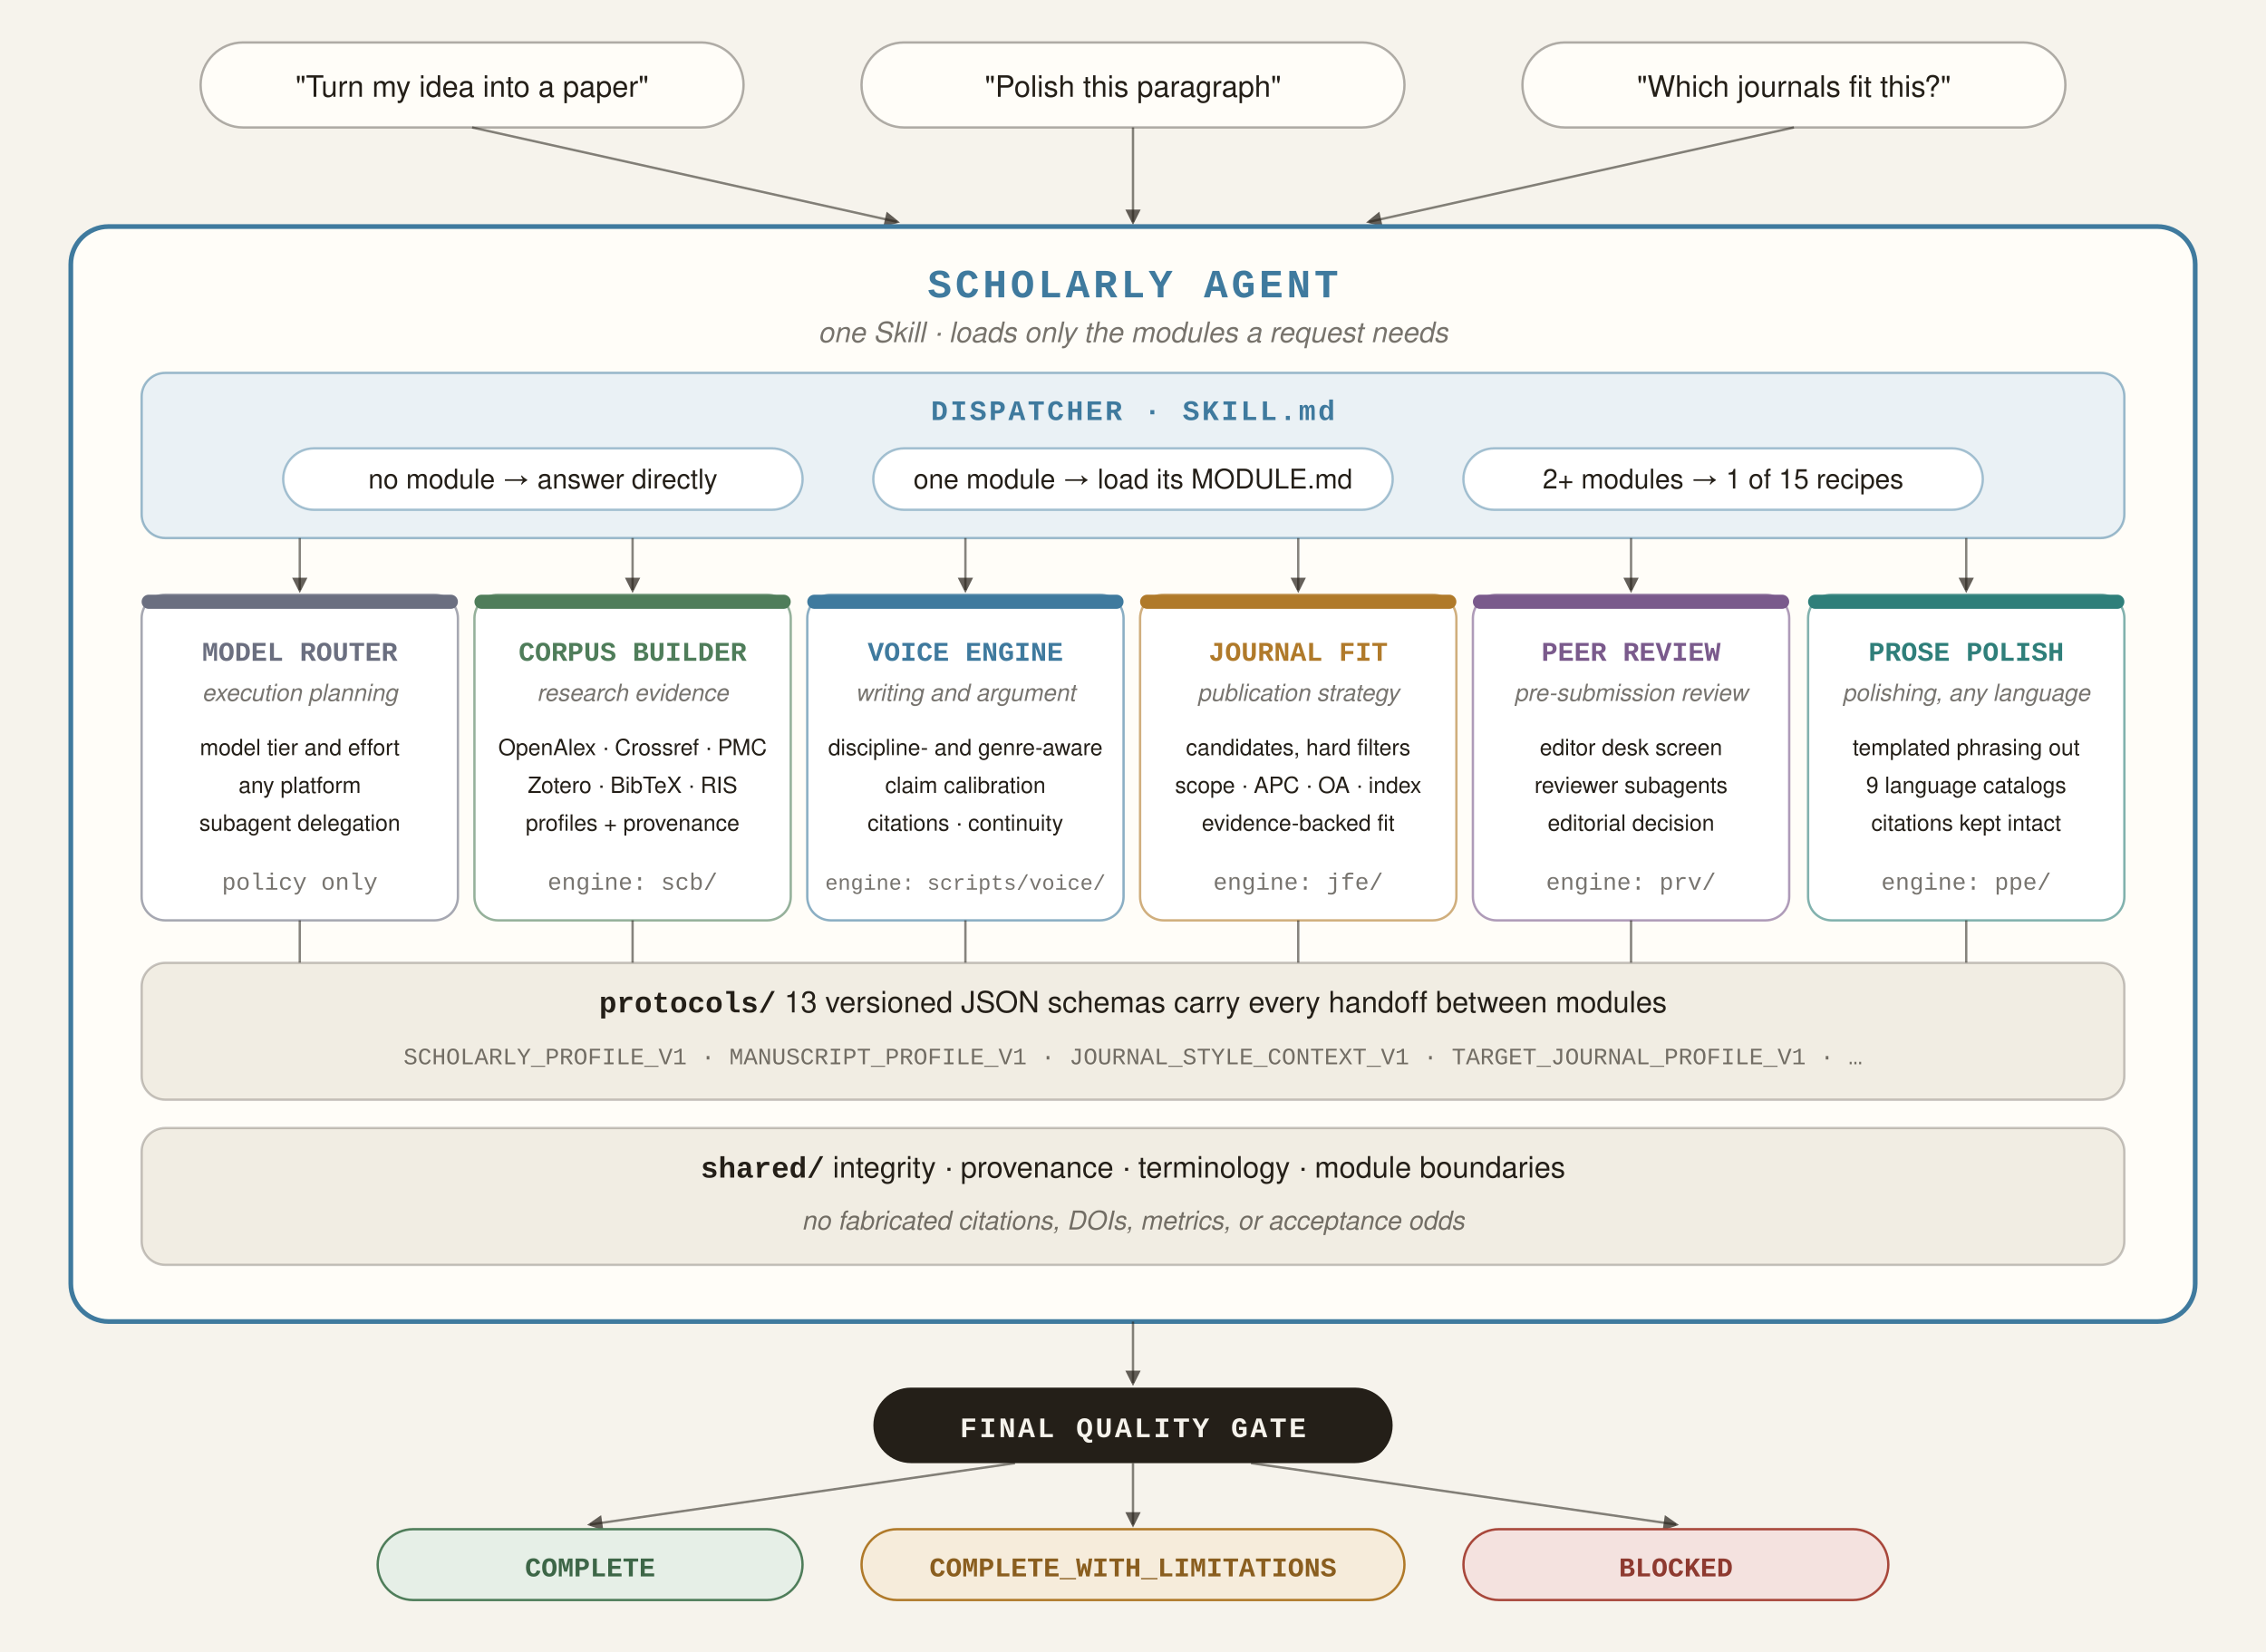
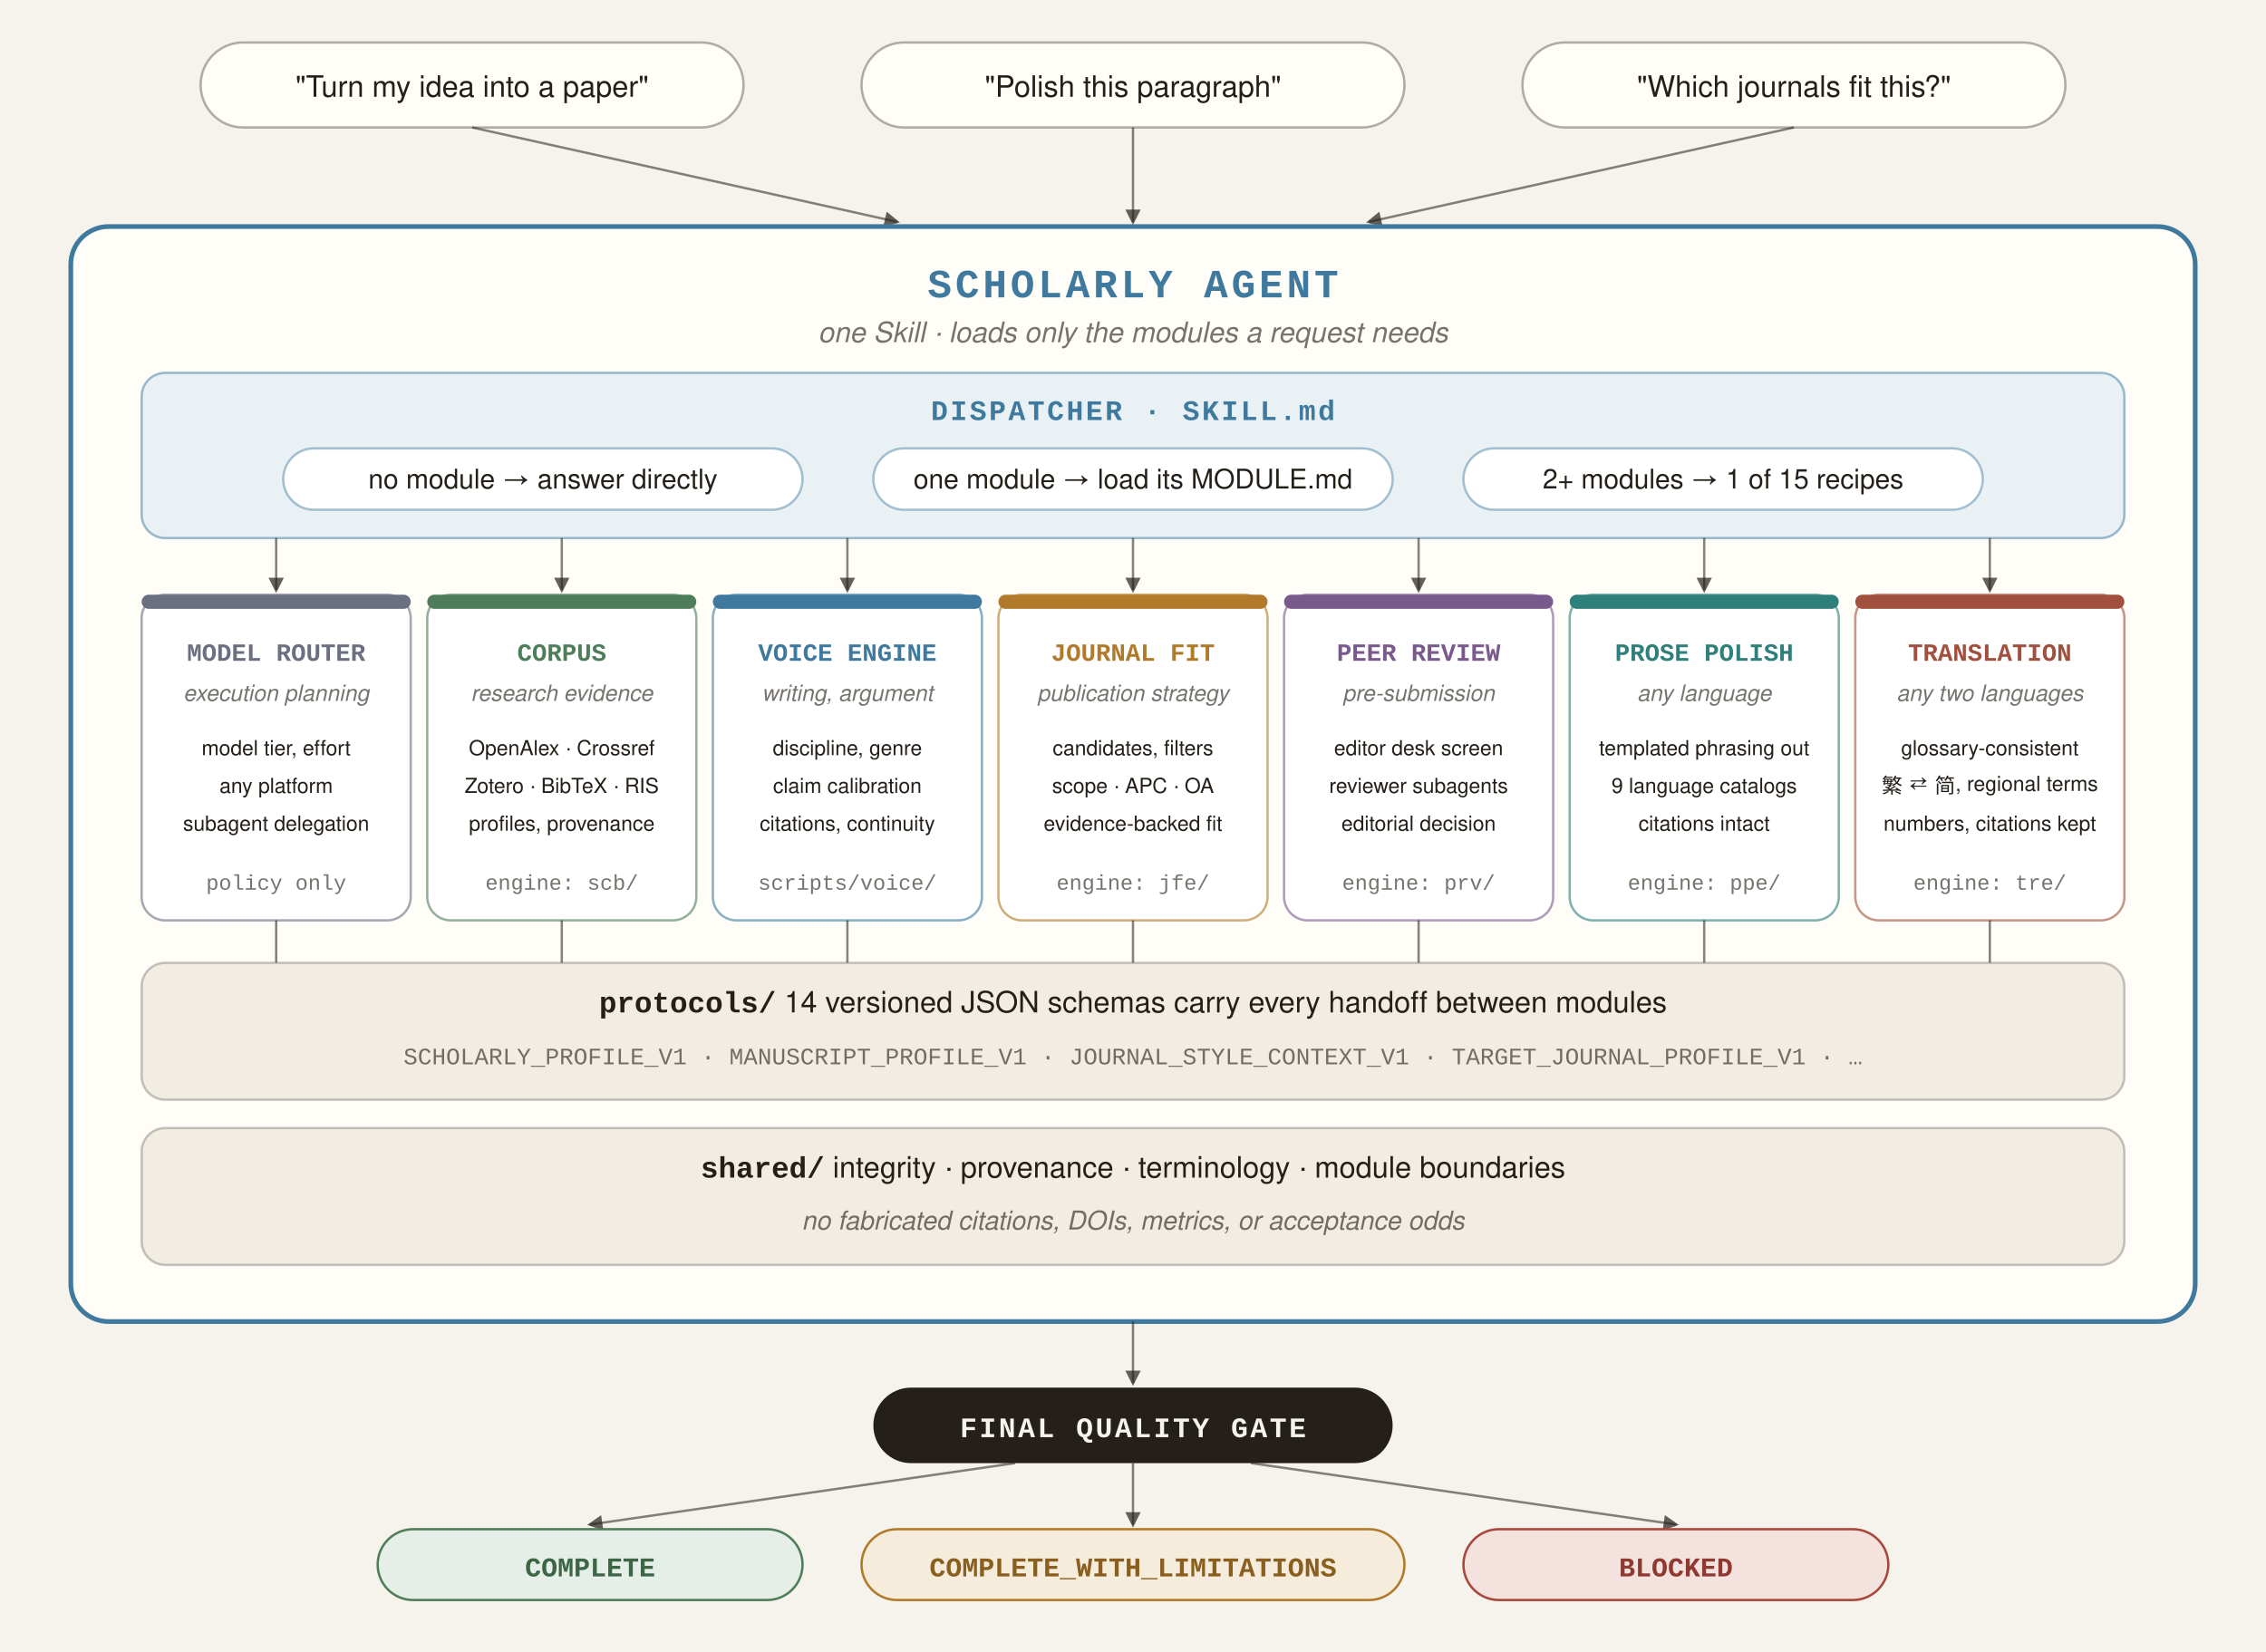
- <svg xmlns="http://www.w3.org/2000/svg" viewBox="0 0 960 700" role="img" aria-label="Architecture of the Scholarly Agent: requests enter one Skill, whose dispatcher answers directly, loads one module, or runs a multi-module workflow recipe. The six modules are Model Router (execution planning), Corpus Builder (research evidence), Voice Engine (writing and argument), Journal Fit (publication strategy), Peer Review (pre-submission reviewers and editorial decision), and Prose Polish (removing templated phrasing in any language). They exchange data through thirteen versioned JSON protocols and share one integrity policy, and every workflow ends at a final quality gate with one of three outcomes: COMPLETE, COMPLETE_WITH_LIMITATIONS, or BLOCKED.">
+ <svg xmlns="http://www.w3.org/2000/svg" viewBox="0 0 960 700" role="img" aria-label="Architecture of the Scholarly Agent: requests enter one Skill, whose dispatcher answers directly, loads one module, or runs a multi-module workflow recipe. The seven modules are Model Router (execution planning), Corpus Builder (research evidence), Voice Engine (writing and argument), Journal Fit (publication strategy), Peer Review (pre-submission reviewers and editorial decision), Prose Polish (removing templated phrasing in any language), and Translation (scholarly translation between any two languages). They exchange data through fourteen versioned JSON protocols and share one integrity policy, and every workflow ends at a final quality gate with one of three outcomes: COMPLETE, COMPLETE_WITH_LIMITATIONS, or BLOCKED.">
  <defs>
    <marker id="arr" viewBox="0 0 10 10" refX="8" refY="5" markerWidth="6.5" markerHeight="6.5" orient="auto-start-reverse">
      <path d="M0,0 L10,5 L0,10 Z" fill="#241f18" fill-opacity="0.7" />
    </marker>
    <style>
      .mono { font-family: SFMono-Regular, Consolas, 'Liberation Mono', Menlo, monospace; }
      .sans { font-family: -apple-system, BlinkMacSystemFont, 'Segoe UI', Helvetica, Arial, sans-serif; }
      .ink { fill: #241f18; }
      .muted { fill: #241f18; fill-opacity: 0.62; }
      .line { stroke: #241f18; stroke-opacity: 0.55; fill: none; }
    </style>
  </defs>
  <rect x="0" y="0" width="960" height="700" fill="#f6f3ec" />
  <g class="sans" font-size="12.5">
    <rect x="85" y="18" width="230" height="36" rx="18" fill="#fffdf8" stroke="#241f18" stroke-opacity="0.35" />
    <text x="200" y="41" text-anchor="middle" class="ink">"Turn my idea into a paper"</text>
    <rect x="365" y="18" width="230" height="36" rx="18" fill="#fffdf8" stroke="#241f18" stroke-opacity="0.35" />
    <text x="480" y="41" text-anchor="middle" class="ink">"Polish this paragraph"</text>
    <rect x="645" y="18" width="230" height="36" rx="18" fill="#fffdf8" stroke="#241f18" stroke-opacity="0.35" />
    <text x="760" y="41" text-anchor="middle" class="ink">"Which journals fit this?"</text>
  </g>
  <line x1="200" y1="54" x2="380" y2="94" class="line" marker-end="url(#arr)" />
  <line x1="480" y1="54" x2="480" y2="94" class="line" marker-end="url(#arr)" />
  <line x1="760" y1="54" x2="580" y2="94" class="line" marker-end="url(#arr)" />
  <rect x="30" y="96" width="900" height="464" rx="16" fill="#fffdf8" stroke="#3f7a9e" stroke-width="2" />
  <text x="480" y="126" text-anchor="middle" class="mono" font-size="17" font-weight="700" letter-spacing="1.5" fill="#3f7a9e">SCHOLARLY AGENT</text>
  <text x="480" y="145" text-anchor="middle" class="sans muted" font-size="12" font-style="italic">one Skill · loads only the modules a request needs</text>
  <rect x="60" y="158" width="840" height="70" rx="10" fill="#eaf1f5" stroke="#3f7a9e" stroke-opacity="0.5" />
  <text x="480" y="178" text-anchor="middle" class="mono" font-size="12" font-weight="600" letter-spacing="1" fill="#3f7a9e">DISPATCHER · SKILL.md</text>
  <g class="sans" font-size="11.5">
    <rect x="120" y="190" width="220" height="26" rx="13" fill="#ffffff" stroke="#3f7a9e" stroke-opacity="0.45" />
    <text x="230" y="207" text-anchor="middle" class="ink">no module → answer directly</text>
    <rect x="370" y="190" width="220" height="26" rx="13" fill="#ffffff" stroke="#3f7a9e" stroke-opacity="0.45" />
    <text x="480" y="207" text-anchor="middle" class="ink">one module → load its MODULE.md</text>
    <rect x="620" y="190" width="220" height="26" rx="13" fill="#ffffff" stroke="#3f7a9e" stroke-opacity="0.45" />
    <text x="730" y="207" text-anchor="middle" class="ink">2+ modules → 1 of 15 recipes</text>
  </g>
-   <line x1="127" y1="228" x2="127" y2="250" class="line" marker-end="url(#arr)" />
-   <line x1="268" y1="228" x2="268" y2="250" class="line" marker-end="url(#arr)" />
-   <line x1="409" y1="228" x2="409" y2="250" class="line" marker-end="url(#arr)" />
-   <line x1="550" y1="228" x2="550" y2="250" class="line" marker-end="url(#arr)" />
-   <line x1="691" y1="228" x2="691" y2="250" class="line" marker-end="url(#arr)" />
-   <line x1="833" y1="228" x2="833" y2="250" class="line" marker-end="url(#arr)" />
+   <line x1="117" y1="228" x2="117" y2="250" class="line" marker-end="url(#arr)" />
+   <line x1="238" y1="228" x2="238" y2="250" class="line" marker-end="url(#arr)" />
+   <line x1="359" y1="228" x2="359" y2="250" class="line" marker-end="url(#arr)" />
+   <line x1="480" y1="228" x2="480" y2="250" class="line" marker-end="url(#arr)" />
+   <line x1="601" y1="228" x2="601" y2="250" class="line" marker-end="url(#arr)" />
+   <line x1="722" y1="228" x2="722" y2="250" class="line" marker-end="url(#arr)" />
+   <line x1="843" y1="228" x2="843" y2="250" class="line" marker-end="url(#arr)" />
  <g>
-     <rect x="60" y="252" width="134" height="138" rx="10" fill="#ffffff" stroke="#6b6f80" stroke-opacity="0.6" />
-     <rect x="60" y="252" width="134" height="6" rx="3" fill="#6b6f80" />
-     <text x="127" y="280" text-anchor="middle" class="mono" font-size="11.5" font-weight="700" fill="#6b6f80">MODEL ROUTER</text>
-     <text x="127" y="297" text-anchor="middle" class="sans muted" font-size="10" font-style="italic">execution planning</text>
-     <text x="127" y="320" text-anchor="middle" class="sans ink" font-size="9.5">model tier and effort</text>
-     <text x="127" y="336" text-anchor="middle" class="sans ink" font-size="9.5">any platform</text>
-     <text x="127" y="352" text-anchor="middle" class="sans ink" font-size="9.5">subagent delegation</text>
-     <text x="127" y="377" text-anchor="middle" class="mono muted" font-size="10">policy only</text>
+     <rect x="60" y="252" width="114" height="138" rx="10" fill="#ffffff" stroke="#6b6f80" stroke-opacity="0.6" />
+     <rect x="60" y="252" width="114" height="6" rx="3" fill="#6b6f80" />
+     <text x="117" y="280" text-anchor="middle" class="mono" font-size="10.5" font-weight="700" fill="#6b6f80">MODEL ROUTER</text>
+     <text x="117" y="297" text-anchor="middle" class="sans muted" font-size="9.5" font-style="italic">execution planning</text>
+     <text x="117" y="320" text-anchor="middle" class="sans ink" font-size="8.8">model tier, effort</text>
+     <text x="117" y="336" text-anchor="middle" class="sans ink" font-size="8.8">any platform</text>
+     <text x="117" y="352" text-anchor="middle" class="sans ink" font-size="8.8">subagent delegation</text>
+     <text x="117" y="377" text-anchor="middle" class="mono muted" font-size="9">policy only</text>
  </g>
  <g>
-     <rect x="201" y="252" width="134" height="138" rx="10" fill="#ffffff" stroke="#4f7d5a" stroke-opacity="0.6" />
-     <rect x="201" y="252" width="134" height="6" rx="3" fill="#4f7d5a" />
-     <text x="268" y="280" text-anchor="middle" class="mono" font-size="11.5" font-weight="700" fill="#4f7d5a">CORPUS BUILDER</text>
-     <text x="268" y="297" text-anchor="middle" class="sans muted" font-size="10" font-style="italic">research evidence</text>
-     <text x="268" y="320" text-anchor="middle" class="sans ink" font-size="9.5">OpenAlex · Crossref · PMC</text>
-     <text x="268" y="336" text-anchor="middle" class="sans ink" font-size="9.5">Zotero · BibTeX · RIS</text>
-     <text x="268" y="352" text-anchor="middle" class="sans ink" font-size="9.5">profiles + provenance</text>
-     <text x="268" y="377" text-anchor="middle" class="mono muted" font-size="10">engine: scb/</text>
+     <rect x="181" y="252" width="114" height="138" rx="10" fill="#ffffff" stroke="#4f7d5a" stroke-opacity="0.6" />
+     <rect x="181" y="252" width="114" height="6" rx="3" fill="#4f7d5a" />
+     <text x="238" y="280" text-anchor="middle" class="mono" font-size="10.5" font-weight="700" fill="#4f7d5a">CORPUS</text>
+     <text x="238" y="297" text-anchor="middle" class="sans muted" font-size="9.5" font-style="italic">research evidence</text>
+     <text x="238" y="320" text-anchor="middle" class="sans ink" font-size="8.8">OpenAlex · Crossref</text>
+     <text x="238" y="336" text-anchor="middle" class="sans ink" font-size="8.8">Zotero · BibTeX · RIS</text>
+     <text x="238" y="352" text-anchor="middle" class="sans ink" font-size="8.8">profiles, provenance</text>
+     <text x="238" y="377" text-anchor="middle" class="mono muted" font-size="9">engine: scb/</text>
  </g>
  <g>
-     <rect x="342" y="252" width="134" height="138" rx="10" fill="#ffffff" stroke="#3f7a9e" stroke-opacity="0.6" />
-     <rect x="342" y="252" width="134" height="6" rx="3" fill="#3f7a9e" />
-     <text x="409" y="280" text-anchor="middle" class="mono" font-size="11.5" font-weight="700" fill="#3f7a9e">VOICE ENGINE</text>
-     <text x="409" y="297" text-anchor="middle" class="sans muted" font-size="10" font-style="italic">writing and argument</text>
-     <text x="409" y="320" text-anchor="middle" class="sans ink" font-size="9.5">discipline- and genre-aware</text>
-     <text x="409" y="336" text-anchor="middle" class="sans ink" font-size="9.5">claim calibration</text>
-     <text x="409" y="352" text-anchor="middle" class="sans ink" font-size="9.5">citations · continuity</text>
-     <text x="409" y="377" text-anchor="middle" class="mono muted" font-size="9">engine: scripts/voice/</text>
+     <rect x="302" y="252" width="114" height="138" rx="10" fill="#ffffff" stroke="#3f7a9e" stroke-opacity="0.6" />
+     <rect x="302" y="252" width="114" height="6" rx="3" fill="#3f7a9e" />
+     <text x="359" y="280" text-anchor="middle" class="mono" font-size="10.5" font-weight="700" fill="#3f7a9e">VOICE ENGINE</text>
+     <text x="359" y="297" text-anchor="middle" class="sans muted" font-size="9.5" font-style="italic">writing, argument</text>
+     <text x="359" y="320" text-anchor="middle" class="sans ink" font-size="8.8">discipline, genre</text>
+     <text x="359" y="336" text-anchor="middle" class="sans ink" font-size="8.8">claim calibration</text>
+     <text x="359" y="352" text-anchor="middle" class="sans ink" font-size="8.8">citations, continuity</text>
+     <text x="359" y="377" text-anchor="middle" class="mono muted" font-size="9">scripts/voice/</text>
  </g>
  <g>
-     <rect x="483" y="252" width="134" height="138" rx="10" fill="#ffffff" stroke="#b07a2a" stroke-opacity="0.6" />
-     <rect x="483" y="252" width="134" height="6" rx="3" fill="#b07a2a" />
-     <text x="550" y="280" text-anchor="middle" class="mono" font-size="11.5" font-weight="700" fill="#b07a2a">JOURNAL FIT</text>
-     <text x="550" y="297" text-anchor="middle" class="sans muted" font-size="10" font-style="italic">publication strategy</text>
-     <text x="550" y="320" text-anchor="middle" class="sans ink" font-size="9.5">candidates, hard filters</text>
-     <text x="550" y="336" text-anchor="middle" class="sans ink" font-size="9.5">scope · APC · OA · index</text>
-     <text x="550" y="352" text-anchor="middle" class="sans ink" font-size="9.5">evidence-backed fit</text>
-     <text x="550" y="377" text-anchor="middle" class="mono muted" font-size="10">engine: jfe/</text>
+     <rect x="423" y="252" width="114" height="138" rx="10" fill="#ffffff" stroke="#b07a2a" stroke-opacity="0.6" />
+     <rect x="423" y="252" width="114" height="6" rx="3" fill="#b07a2a" />
+     <text x="480" y="280" text-anchor="middle" class="mono" font-size="10.5" font-weight="700" fill="#b07a2a">JOURNAL FIT</text>
+     <text x="480" y="297" text-anchor="middle" class="sans muted" font-size="9.5" font-style="italic">publication strategy</text>
+     <text x="480" y="320" text-anchor="middle" class="sans ink" font-size="8.8">candidates, filters</text>
+     <text x="480" y="336" text-anchor="middle" class="sans ink" font-size="8.8">scope · APC · OA</text>
+     <text x="480" y="352" text-anchor="middle" class="sans ink" font-size="8.8">evidence-backed fit</text>
+     <text x="480" y="377" text-anchor="middle" class="mono muted" font-size="9">engine: jfe/</text>
  </g>
  <g>
-     <rect x="624" y="252" width="134" height="138" rx="10" fill="#ffffff" stroke="#7a5a8c" stroke-opacity="0.6" />
-     <rect x="624" y="252" width="134" height="6" rx="3" fill="#7a5a8c" />
-     <text x="691" y="280" text-anchor="middle" class="mono" font-size="11.5" font-weight="700" fill="#7a5a8c">PEER REVIEW</text>
-     <text x="691" y="297" text-anchor="middle" class="sans muted" font-size="10" font-style="italic">pre-submission review</text>
-     <text x="691" y="320" text-anchor="middle" class="sans ink" font-size="9.5">editor desk screen</text>
-     <text x="691" y="336" text-anchor="middle" class="sans ink" font-size="9.5">reviewer subagents</text>
-     <text x="691" y="352" text-anchor="middle" class="sans ink" font-size="9.5">editorial decision</text>
-     <text x="691" y="377" text-anchor="middle" class="mono muted" font-size="10">engine: prv/</text>
+     <rect x="544" y="252" width="114" height="138" rx="10" fill="#ffffff" stroke="#7a5a8c" stroke-opacity="0.6" />
+     <rect x="544" y="252" width="114" height="6" rx="3" fill="#7a5a8c" />
+     <text x="601" y="280" text-anchor="middle" class="mono" font-size="10.5" font-weight="700" fill="#7a5a8c">PEER REVIEW</text>
+     <text x="601" y="297" text-anchor="middle" class="sans muted" font-size="9.5" font-style="italic">pre-submission</text>
+     <text x="601" y="320" text-anchor="middle" class="sans ink" font-size="8.8">editor desk screen</text>
+     <text x="601" y="336" text-anchor="middle" class="sans ink" font-size="8.8">reviewer subagents</text>
+     <text x="601" y="352" text-anchor="middle" class="sans ink" font-size="8.8">editorial decision</text>
+     <text x="601" y="377" text-anchor="middle" class="mono muted" font-size="9">engine: prv/</text>
  </g>
  <g>
-     <rect x="766" y="252" width="134" height="138" rx="10" fill="#ffffff" stroke="#2f7f7a" stroke-opacity="0.6" />
-     <rect x="766" y="252" width="134" height="6" rx="3" fill="#2f7f7a" />
-     <text x="833" y="280" text-anchor="middle" class="mono" font-size="11.5" font-weight="700" fill="#2f7f7a">PROSE POLISH</text>
-     <text x="833" y="297" text-anchor="middle" class="sans muted" font-size="10" font-style="italic">polishing, any language</text>
-     <text x="833" y="320" text-anchor="middle" class="sans ink" font-size="9.5">templated phrasing out</text>
-     <text x="833" y="336" text-anchor="middle" class="sans ink" font-size="9.5">9 language catalogs</text>
-     <text x="833" y="352" text-anchor="middle" class="sans ink" font-size="9.5">citations kept intact</text>
-     <text x="833" y="377" text-anchor="middle" class="mono muted" font-size="10">engine: ppe/</text>
+     <rect x="665" y="252" width="114" height="138" rx="10" fill="#ffffff" stroke="#2f7f7a" stroke-opacity="0.6" />
+     <rect x="665" y="252" width="114" height="6" rx="3" fill="#2f7f7a" />
+     <text x="722" y="280" text-anchor="middle" class="mono" font-size="10.5" font-weight="700" fill="#2f7f7a">PROSE POLISH</text>
+     <text x="722" y="297" text-anchor="middle" class="sans muted" font-size="9.5" font-style="italic">any language</text>
+     <text x="722" y="320" text-anchor="middle" class="sans ink" font-size="8.8">templated phrasing out</text>
+     <text x="722" y="336" text-anchor="middle" class="sans ink" font-size="8.8">9 language catalogs</text>
+     <text x="722" y="352" text-anchor="middle" class="sans ink" font-size="8.8">citations intact</text>
+     <text x="722" y="377" text-anchor="middle" class="mono muted" font-size="9">engine: ppe/</text>
  </g>
-   <line x1="127" y1="390" x2="127" y2="408" class="line" />
-   <line x1="268" y1="390" x2="268" y2="408" class="line" />
-   <line x1="409" y1="390" x2="409" y2="408" class="line" />
-   <line x1="550" y1="390" x2="550" y2="408" class="line" />
-   <line x1="691" y1="390" x2="691" y2="408" class="line" />
-   <line x1="833" y1="390" x2="833" y2="408" class="line" />
+   <g>
+     <rect x="786" y="252" width="114" height="138" rx="10" fill="#ffffff" stroke="#a0503c" stroke-opacity="0.6" />
+     <rect x="786" y="252" width="114" height="6" rx="3" fill="#a0503c" />
+     <text x="843" y="280" text-anchor="middle" class="mono" font-size="10.5" font-weight="700" fill="#a0503c">TRANSLATION</text>
+     <text x="843" y="297" text-anchor="middle" class="sans muted" font-size="9.5" font-style="italic">any two languages</text>
+     <text x="843" y="320" text-anchor="middle" class="sans ink" font-size="8.8">glossary-consistent</text>
+     <text x="843" y="336" text-anchor="middle" class="sans ink" font-size="8.8">繁 ⇄ 简, regional terms</text>
+     <text x="843" y="352" text-anchor="middle" class="sans ink" font-size="8.8">numbers, citations kept</text>
+     <text x="843" y="377" text-anchor="middle" class="mono muted" font-size="9">engine: tre/</text>
+   </g>
+   <line x1="117" y1="390" x2="117" y2="408" class="line" />
+   <line x1="238" y1="390" x2="238" y2="408" class="line" />
+   <line x1="359" y1="390" x2="359" y2="408" class="line" />
+   <line x1="480" y1="390" x2="480" y2="408" class="line" />
+   <line x1="601" y1="390" x2="601" y2="408" class="line" />
+   <line x1="722" y1="390" x2="722" y2="408" class="line" />
+   <line x1="843" y1="390" x2="843" y2="408" class="line" />
  <rect x="60" y="408" width="840" height="58" rx="10" fill="#f1ede3" stroke="#241f18" stroke-opacity="0.25" />
  <text x="480" y="429" text-anchor="middle" class="sans ink" font-size="12.5">
-     <tspan class="mono" font-weight="700">protocols/</tspan>  13 versioned JSON schemas carry every handoff between modules</text>
+     <tspan class="mono" font-weight="700">protocols/</tspan>  14 versioned JSON schemas carry every handoff between modules</text>
  <text x="480" y="451" text-anchor="middle" class="mono muted" font-size="10">SCHOLARLY_PROFILE_V1 · MANUSCRIPT_PROFILE_V1 · JOURNAL_STYLE_CONTEXT_V1 · TARGET_JOURNAL_PROFILE_V1 · …</text>
  <rect x="60" y="478" width="840" height="58" rx="10" fill="#f1ede3" stroke="#241f18" stroke-opacity="0.25" />
  <text x="480" y="499" text-anchor="middle" class="sans ink" font-size="12.5">
    <tspan class="mono" font-weight="700">shared/</tspan>  integrity · provenance · terminology · module boundaries</text>
  <text x="480" y="521" text-anchor="middle" class="sans muted" font-size="11" font-style="italic">no fabricated citations, DOIs, metrics, or acceptance odds</text>
  <line x1="480" y1="560" x2="480" y2="586" class="line" marker-end="url(#arr)" />
  <rect x="370" y="588" width="220" height="32" rx="16" fill="#241f18" />
  <text x="480" y="609" text-anchor="middle" class="mono" font-size="12" font-weight="700" letter-spacing="1" fill="#f6f3ec">FINAL QUALITY GATE</text>
  <line x1="430" y1="620" x2="250" y2="646" class="line" marker-end="url(#arr)" />
  <line x1="480" y1="620" x2="480" y2="646" class="line" marker-end="url(#arr)" />
  <line x1="530" y1="620" x2="710" y2="646" class="line" marker-end="url(#arr)" />
  <g class="mono" font-size="11.5" font-weight="700">
    <rect x="160" y="648" width="180" height="30" rx="15" fill="#e6efe7" stroke="#4f7d5a" />
    <text x="250" y="668" text-anchor="middle" fill="#3d6647">COMPLETE</text>
    <rect x="365" y="648" width="230" height="30" rx="15" fill="#f6ecdb" stroke="#b07a2a" />
    <text x="480" y="668" text-anchor="middle" fill="#8a5e1f">COMPLETE_WITH_LIMITATIONS</text>
    <rect x="620" y="648" width="180" height="30" rx="15" fill="#f4e2df" stroke="#a8473b" />
    <text x="710" y="668" text-anchor="middle" fill="#8e3a30">BLOCKED</text>
  </g>
</svg>
